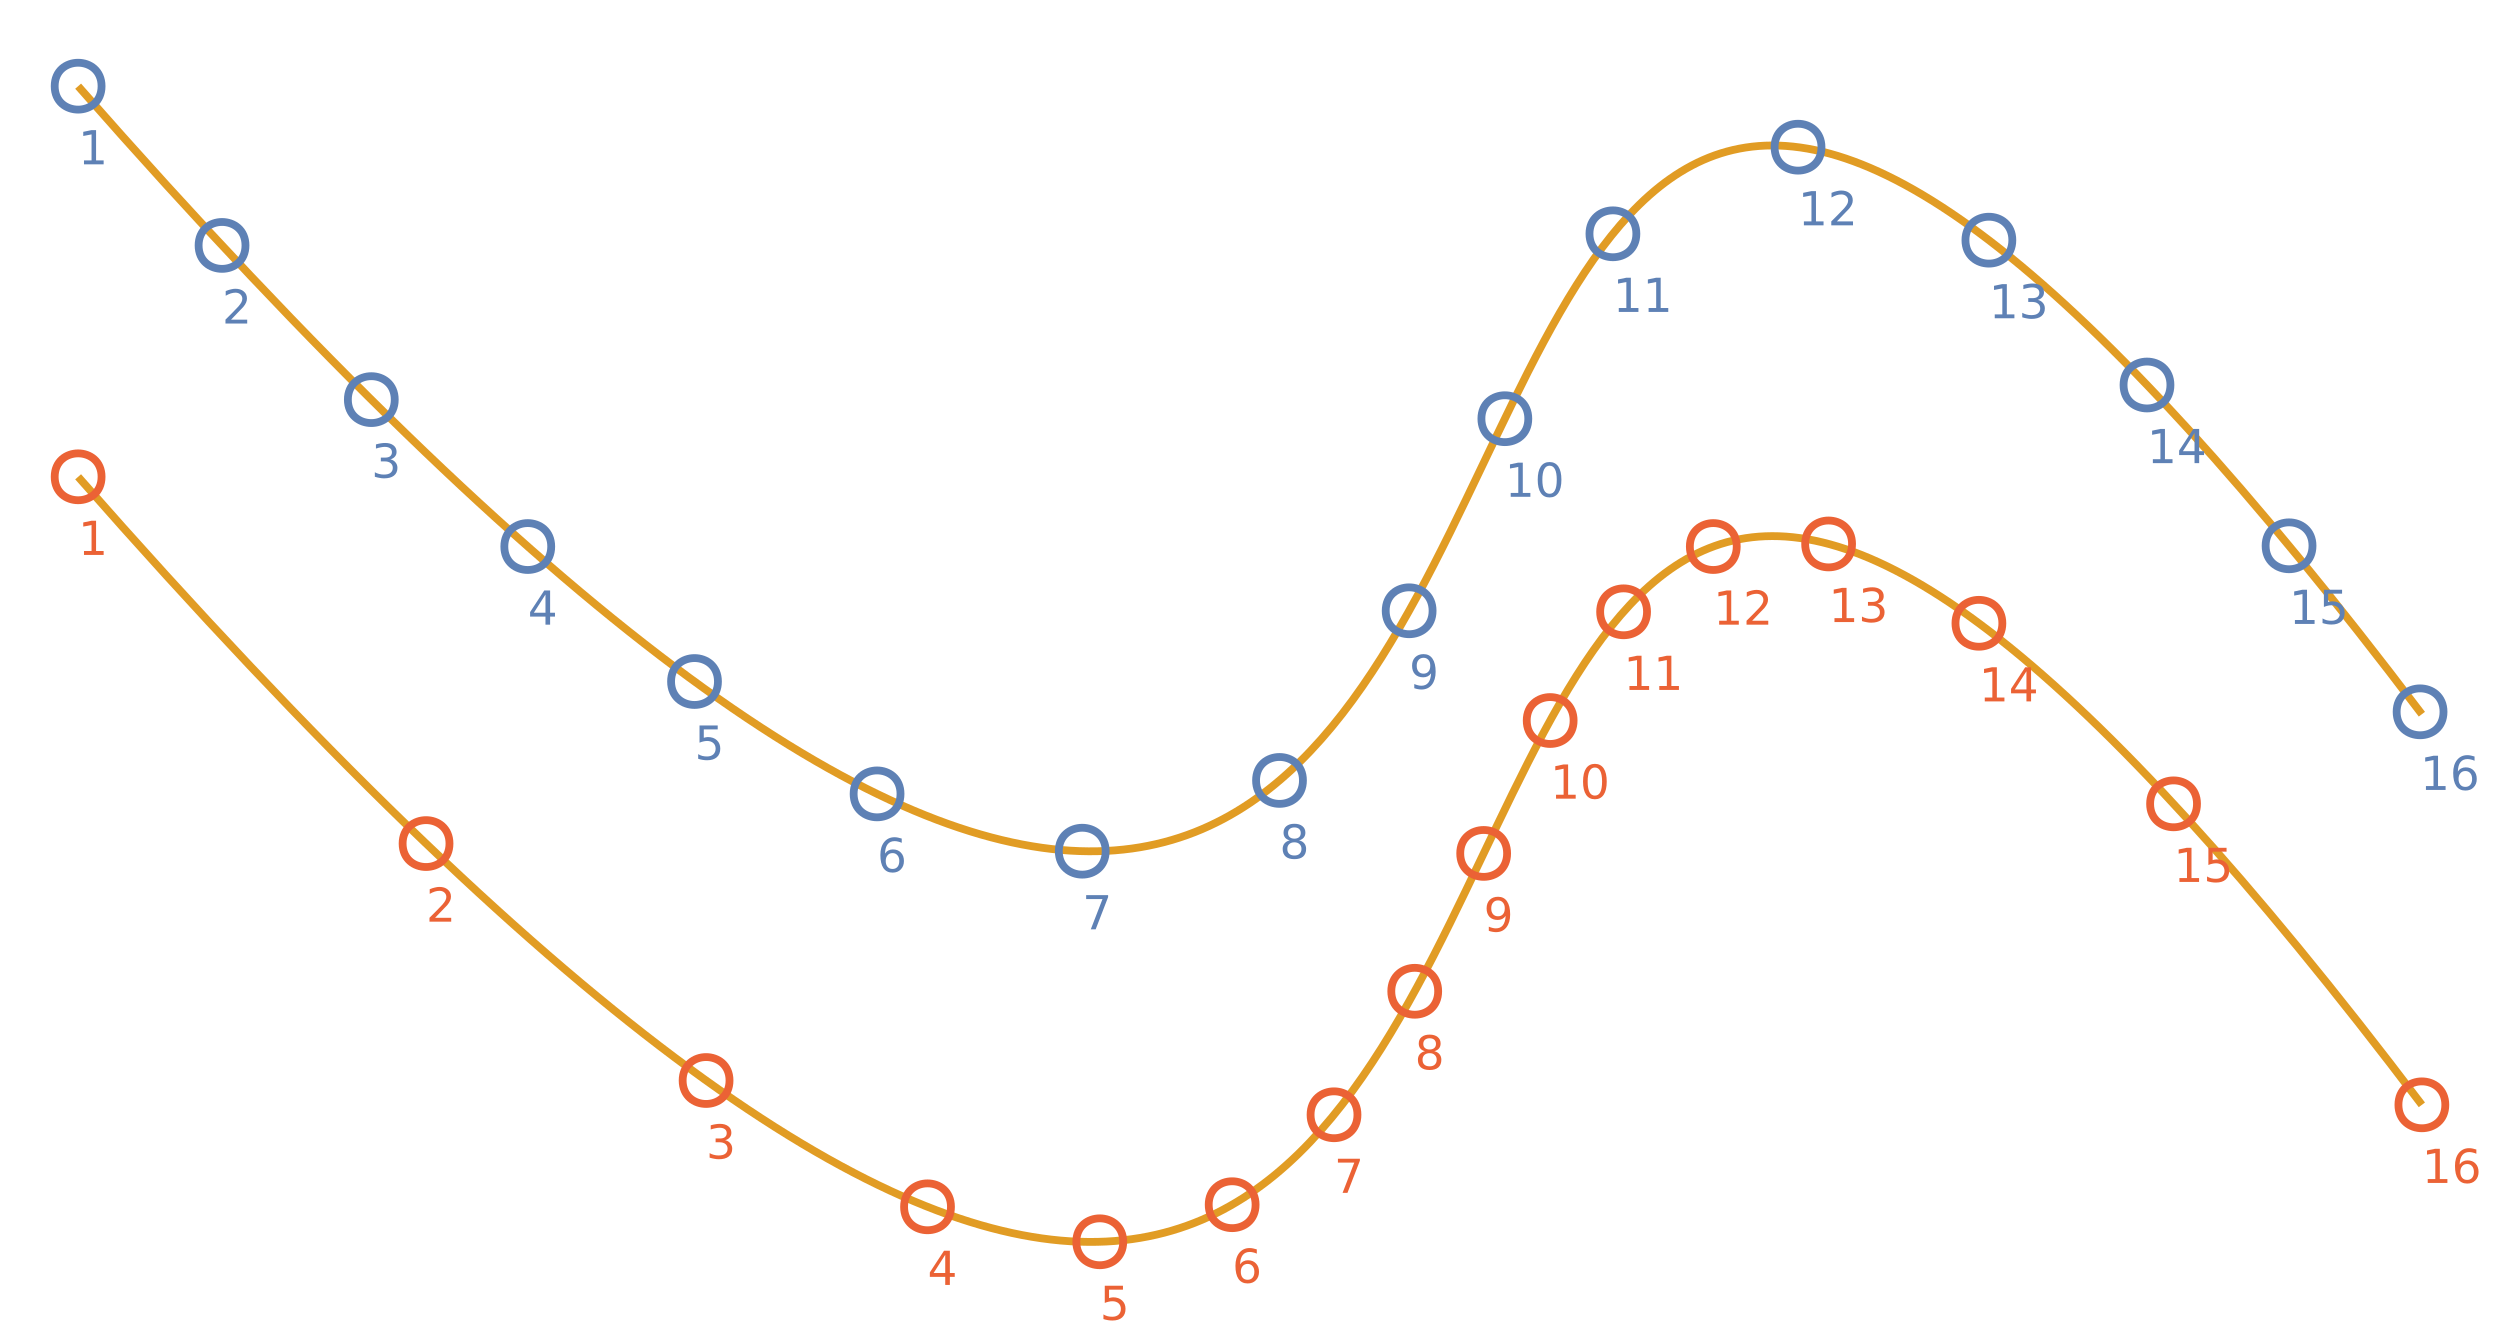
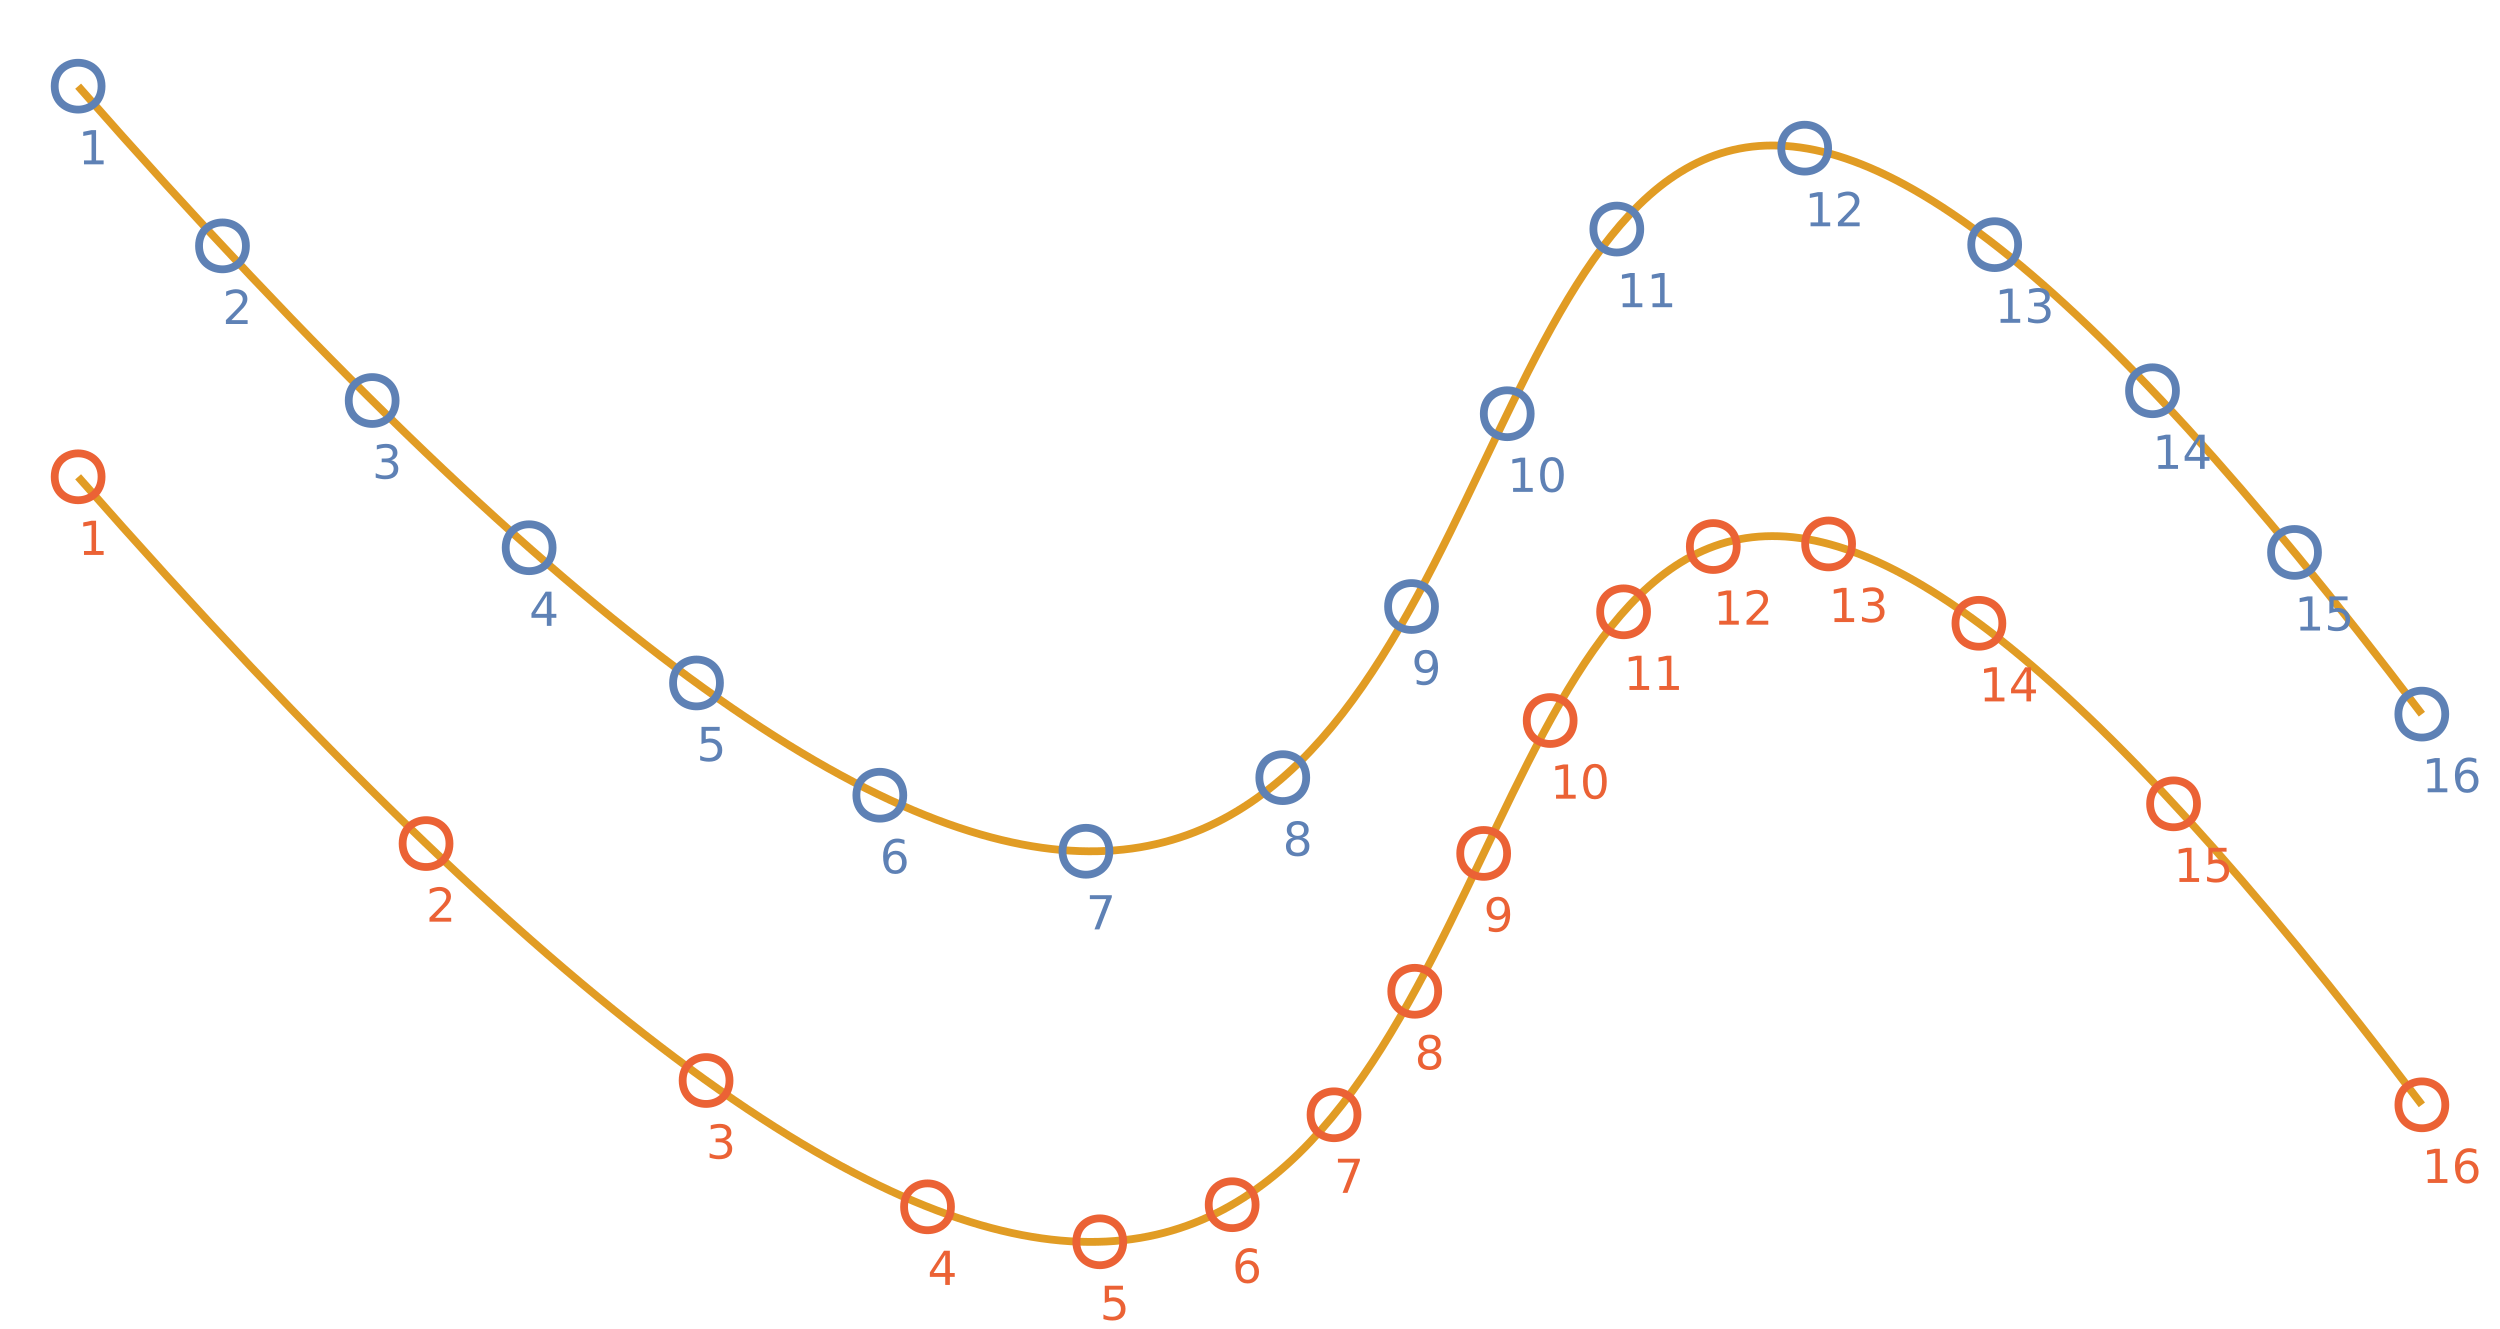
<svg xmlns="http://www.w3.org/2000/svg" xmlns:xlink="http://www.w3.org/1999/xlink" width="320pt" height="170pt" viewBox="0 0 320 170" version="1.1">
  <defs>
    <g>
      <symbol overflow="visible" id="glyph0-0">
        <path style="stroke:none;" d="M 0.297 1.062 L 0.297 -4.234 L 3.297 -4.234 L 3.297 1.062 Z M 0.641 0.734 L 2.969 0.734 L 2.969 -3.891 L 0.641 -3.891 Z M 0.641 0.734 " />
      </symbol>
      <symbol overflow="visible" id="glyph0-1">
        <path style="stroke:none;" d="M 0.75 -0.5 L 1.719 -0.5 L 1.719 -3.828 L 0.656 -3.625 L 0.656 -4.156 L 1.703 -4.375 L 2.297 -4.375 L 2.297 -0.5 L 3.266 -0.5 L 3.266 0 L 0.75 0 Z M 0.75 -0.5 " />
      </symbol>
      <symbol overflow="visible" id="glyph0-2">
        <path style="stroke:none;" d="M 1.156 -0.5 L 3.219 -0.5 L 3.219 0 L 0.438 0 L 0.438 -0.5 C 0.664 -0.727 0.973 -1.035 1.359 -1.422 C 1.742 -1.816 1.988 -2.07 2.094 -2.188 C 2.281 -2.406 2.41 -2.586 2.484 -2.734 C 2.555 -2.879 2.594 -3.023 2.594 -3.172 C 2.594 -3.398 2.508 -3.586 2.344 -3.734 C 2.188 -3.879 1.977 -3.953 1.719 -3.953 C 1.531 -3.953 1.332 -3.922 1.125 -3.859 C 0.926 -3.797 0.707 -3.695 0.469 -3.562 L 0.469 -4.156 C 0.707 -4.258 0.93 -4.332 1.141 -4.375 C 1.348 -4.426 1.535 -4.453 1.703 -4.453 C 2.16 -4.453 2.52 -4.336 2.781 -4.109 C 3.051 -3.891 3.188 -3.586 3.188 -3.203 C 3.188 -3.023 3.148 -2.852 3.078 -2.688 C 3.016 -2.531 2.895 -2.344 2.719 -2.125 C 2.676 -2.07 2.52 -1.91 2.25 -1.641 C 1.988 -1.367 1.625 -0.988 1.156 -0.5 Z M 1.156 -0.5 " />
      </symbol>
      <symbol overflow="visible" id="glyph0-3">
        <path style="stroke:none;" d="M 2.438 -2.359 C 2.719 -2.297 2.938 -2.164 3.094 -1.969 C 3.258 -1.781 3.344 -1.547 3.344 -1.266 C 3.344 -0.836 3.191 -0.504 2.891 -0.266 C 2.598 -0.035 2.176 0.078 1.625 0.078 C 1.438 0.078 1.242 0.055 1.047 0.016 C 0.859 -0.016 0.66 -0.062 0.453 -0.125 L 0.453 -0.703 C 0.617 -0.609 0.801 -0.535 1 -0.484 C 1.195 -0.43 1.398 -0.406 1.609 -0.406 C 1.984 -0.406 2.266 -0.477 2.453 -0.625 C 2.648 -0.781 2.75 -0.992 2.75 -1.266 C 2.75 -1.523 2.656 -1.727 2.469 -1.875 C 2.289 -2.02 2.039 -2.094 1.719 -2.094 L 1.219 -2.094 L 1.219 -2.578 L 1.75 -2.578 C 2.039 -2.578 2.258 -2.633 2.406 -2.75 C 2.562 -2.875 2.641 -3.047 2.641 -3.266 C 2.641 -3.484 2.562 -3.648 2.406 -3.766 C 2.25 -3.891 2.02 -3.953 1.719 -3.953 C 1.562 -3.953 1.391 -3.93 1.203 -3.891 C 1.016 -3.859 0.812 -3.805 0.594 -3.734 L 0.594 -4.266 C 0.812 -4.328 1.02 -4.375 1.219 -4.406 C 1.414 -4.438 1.602 -4.453 1.781 -4.453 C 2.227 -4.453 2.582 -4.348 2.844 -4.141 C 3.102 -3.941 3.234 -3.664 3.234 -3.312 C 3.234 -3.07 3.16 -2.867 3.016 -2.703 C 2.879 -2.535 2.688 -2.422 2.438 -2.359 Z M 2.438 -2.359 " />
      </symbol>
      <symbol overflow="visible" id="glyph0-4">
        <path style="stroke:none;" d="M 2.266 -3.859 L 0.781 -1.531 L 2.266 -1.531 Z M 2.109 -4.375 L 2.859 -4.375 L 2.859 -1.531 L 3.484 -1.531 L 3.484 -1.031 L 2.859 -1.031 L 2.859 0 L 2.266 0 L 2.266 -1.031 L 0.297 -1.031 L 0.297 -1.609 Z M 2.109 -4.375 " />
      </symbol>
      <symbol overflow="visible" id="glyph0-5">
        <path style="stroke:none;" d="M 0.641 -4.375 L 2.969 -4.375 L 2.969 -3.875 L 1.188 -3.875 L 1.188 -2.797 C 1.27 -2.828 1.352 -2.848 1.438 -2.859 C 1.531 -2.879 1.617 -2.891 1.703 -2.891 C 2.191 -2.891 2.578 -2.754 2.859 -2.484 C 3.148 -2.223 3.297 -1.863 3.297 -1.406 C 3.297 -0.938 3.148 -0.57 2.859 -0.312 C 2.566 -0.051 2.148 0.078 1.609 0.078 C 1.43 0.078 1.242 0.062 1.047 0.031 C 0.859 0 0.664 -0.047 0.469 -0.109 L 0.469 -0.703 C 0.645 -0.598 0.828 -0.52 1.016 -0.469 C 1.203 -0.426 1.398 -0.406 1.609 -0.406 C 1.941 -0.406 2.207 -0.492 2.406 -0.672 C 2.602 -0.859 2.703 -1.102 2.703 -1.406 C 2.703 -1.707 2.602 -1.945 2.406 -2.125 C 2.207 -2.301 1.941 -2.391 1.609 -2.391 C 1.441 -2.391 1.281 -2.367 1.125 -2.328 C 0.969 -2.297 0.805 -2.242 0.641 -2.172 Z M 0.641 -4.375 " />
      </symbol>
      <symbol overflow="visible" id="glyph0-6">
        <path style="stroke:none;" d="M 1.984 -2.422 C 1.711 -2.422 1.5 -2.328 1.344 -2.141 C 1.188 -1.961 1.109 -1.719 1.109 -1.406 C 1.109 -1.094 1.188 -0.844 1.344 -0.656 C 1.5 -0.477 1.711 -0.391 1.984 -0.391 C 2.242 -0.391 2.453 -0.477 2.609 -0.656 C 2.766 -0.844 2.844 -1.094 2.844 -1.406 C 2.844 -1.719 2.766 -1.961 2.609 -2.141 C 2.453 -2.328 2.242 -2.422 1.984 -2.422 Z M 3.156 -4.281 L 3.156 -3.734 C 3.008 -3.805 2.859 -3.859 2.703 -3.891 C 2.555 -3.93 2.406 -3.953 2.25 -3.953 C 1.863 -3.953 1.566 -3.82 1.359 -3.562 C 1.148 -3.301 1.035 -2.898 1.016 -2.359 C 1.129 -2.535 1.27 -2.664 1.438 -2.75 C 1.613 -2.844 1.805 -2.891 2.016 -2.891 C 2.453 -2.891 2.797 -2.754 3.047 -2.484 C 3.305 -2.223 3.438 -1.863 3.438 -1.406 C 3.438 -0.957 3.301 -0.598 3.031 -0.328 C 2.77 -0.055 2.422 0.078 1.984 0.078 C 1.473 0.078 1.082 -0.113 0.812 -0.5 C 0.551 -0.883 0.422 -1.445 0.422 -2.188 C 0.422 -2.875 0.582 -3.422 0.906 -3.828 C 1.238 -4.242 1.68 -4.453 2.234 -4.453 C 2.379 -4.453 2.523 -4.438 2.672 -4.406 C 2.828 -4.375 2.988 -4.332 3.156 -4.281 Z M 3.156 -4.281 " />
      </symbol>
      <symbol overflow="visible" id="glyph0-7">
        <path style="stroke:none;" d="M 0.5 -4.375 L 3.312 -4.375 L 3.312 -4.125 L 1.719 0 L 1.094 0 L 2.594 -3.875 L 0.5 -3.875 Z M 0.5 -4.375 " />
      </symbol>
      <symbol overflow="visible" id="glyph0-8">
        <path style="stroke:none;" d="M 1.906 -2.078 C 1.625 -2.078 1.398 -2 1.234 -1.844 C 1.078 -1.695 1 -1.492 1 -1.234 C 1 -0.961 1.078 -0.754 1.234 -0.609 C 1.398 -0.461 1.625 -0.391 1.906 -0.391 C 2.188 -0.391 2.406 -0.461 2.562 -0.609 C 2.727 -0.766 2.812 -0.973 2.812 -1.234 C 2.812 -1.492 2.727 -1.695 2.562 -1.844 C 2.406 -2 2.188 -2.078 1.906 -2.078 Z M 1.312 -2.328 C 1.062 -2.391 0.863 -2.504 0.719 -2.672 C 0.582 -2.848 0.516 -3.062 0.516 -3.312 C 0.516 -3.664 0.633 -3.941 0.875 -4.141 C 1.125 -4.348 1.469 -4.453 1.906 -4.453 C 2.344 -4.453 2.688 -4.348 2.938 -4.141 C 3.188 -3.941 3.312 -3.664 3.312 -3.312 C 3.312 -3.062 3.238 -2.848 3.094 -2.672 C 2.945 -2.504 2.75 -2.391 2.5 -2.328 C 2.789 -2.266 3.016 -2.133 3.172 -1.938 C 3.328 -1.75 3.406 -1.516 3.406 -1.234 C 3.406 -0.805 3.273 -0.477 3.016 -0.25 C 2.754 -0.031 2.383 0.078 1.906 0.078 C 1.426 0.078 1.055 -0.031 0.797 -0.25 C 0.535 -0.477 0.406 -0.805 0.406 -1.234 C 0.406 -1.516 0.484 -1.75 0.641 -1.938 C 0.805 -2.133 1.031 -2.266 1.312 -2.328 Z M 1.094 -3.266 C 1.094 -3.035 1.164 -2.859 1.312 -2.734 C 1.457 -2.609 1.656 -2.547 1.906 -2.547 C 2.156 -2.547 2.352 -2.609 2.5 -2.734 C 2.645 -2.859 2.719 -3.035 2.719 -3.266 C 2.719 -3.492 2.645 -3.672 2.5 -3.797 C 2.352 -3.922 2.156 -3.984 1.906 -3.984 C 1.656 -3.984 1.457 -3.922 1.312 -3.797 C 1.164 -3.672 1.094 -3.492 1.094 -3.266 Z M 1.094 -3.266 " />
      </symbol>
      <symbol overflow="visible" id="glyph0-9">
        <path style="stroke:none;" d="M 0.656 -0.094 L 0.656 -0.625 C 0.801 -0.562 0.953 -0.508 1.109 -0.469 C 1.266 -0.426 1.414 -0.406 1.562 -0.406 C 1.945 -0.406 2.242 -0.535 2.453 -0.797 C 2.66 -1.066 2.781 -1.469 2.812 -2 C 2.695 -1.832 2.551 -1.703 2.375 -1.609 C 2.195 -1.523 2.004 -1.484 1.797 -1.484 C 1.359 -1.484 1.008 -1.613 0.75 -1.875 C 0.5 -2.145 0.375 -2.508 0.375 -2.969 C 0.375 -3.414 0.504 -3.773 0.766 -4.047 C 1.035 -4.316 1.395 -4.453 1.844 -4.453 C 2.344 -4.453 2.723 -4.258 2.984 -3.875 C 3.254 -3.488 3.391 -2.926 3.391 -2.188 C 3.391 -1.5 3.227 -0.945 2.906 -0.531 C 2.582 -0.125 2.141 0.078 1.578 0.078 C 1.43 0.078 1.281 0.062 1.125 0.031 C 0.977 0.008 0.82 -0.031 0.656 -0.094 Z M 1.844 -1.953 C 2.102 -1.953 2.312 -2.039 2.469 -2.219 C 2.625 -2.395 2.703 -2.645 2.703 -2.969 C 2.703 -3.281 2.625 -3.523 2.469 -3.703 C 2.312 -3.891 2.102 -3.984 1.844 -3.984 C 1.57 -3.984 1.359 -3.891 1.203 -3.703 C 1.047 -3.523 0.969 -3.281 0.969 -2.969 C 0.969 -2.645 1.047 -2.395 1.203 -2.219 C 1.359 -2.039 1.57 -1.953 1.844 -1.953 Z M 1.844 -1.953 " />
      </symbol>
      <symbol overflow="visible" id="glyph0-10">
        <path style="stroke:none;" d="M 1.906 -3.984 C 1.602 -3.984 1.375 -3.832 1.219 -3.531 C 1.062 -3.227 0.984 -2.781 0.984 -2.188 C 0.984 -1.582 1.062 -1.129 1.219 -0.828 C 1.375 -0.535 1.602 -0.391 1.906 -0.391 C 2.219 -0.391 2.445 -0.535 2.594 -0.828 C 2.75 -1.129 2.828 -1.582 2.828 -2.188 C 2.828 -2.781 2.75 -3.227 2.594 -3.531 C 2.445 -3.832 2.219 -3.984 1.906 -3.984 Z M 1.906 -4.453 C 2.395 -4.453 2.77 -4.258 3.031 -3.875 C 3.289 -3.488 3.422 -2.926 3.422 -2.188 C 3.422 -1.445 3.289 -0.883 3.031 -0.5 C 2.77 -0.113 2.395 0.078 1.906 0.078 C 1.414 0.078 1.039 -0.113 0.781 -0.5 C 0.52 -0.883 0.391 -1.445 0.391 -2.188 C 0.391 -2.926 0.52 -3.488 0.781 -3.875 C 1.039 -4.258 1.414 -4.453 1.906 -4.453 Z M 1.906 -4.453 " />
      </symbol>
    </g>
  </defs>
  <g id="surface1">
    <path style="fill:none;stroke-width:1;stroke-linecap:butt;stroke-linejoin:miter;stroke:rgb(88.072%,61.104%,14.205%);stroke-opacity:1;stroke-miterlimit:10;" d="M 0 1.031 C 246.41 281.418 121.891 -153.871 300 81.418 " transform="matrix(1,0,0,1,10,10)" />
    <path style="fill:none;stroke-width:1;stroke-linecap:butt;stroke-linejoin:miter;stroke:rgb(36.842%,50.678%,70.98%);stroke-opacity:1;stroke-miterlimit:10;" d="M 3 1.031 C 3 5.031 -3 5.031 -3 1.031 C -3 -2.969 3 -2.969 3 1.031 " transform="matrix(1,0,0,1,10,10)" />
    <g style="fill:rgb(36.842%,50.678%,70.98%);fill-opacity:1;">
      <use xlink:href="#glyph0-1" x="10" y="21.031" />
    </g>
-     <path style="fill:none;stroke-width:1;stroke-linecap:butt;stroke-linejoin:miter;stroke:rgb(36.842%,50.678%,70.98%);stroke-opacity:1;stroke-miterlimit:10;" d="M 21.422 21.414 C 21.422 25.414 15.422 25.414 15.422 21.414 C 15.422 17.414 21.422 17.414 21.422 21.414 " transform="matrix(1,0,0,1,10,10)" />
+     <path style="fill:none;stroke-width:1;stroke-linecap:butt;stroke-linejoin:miter;stroke:rgb(36.842%,50.678%,70.98%);stroke-opacity:1;stroke-miterlimit:10;" d="M 21.477 21.473 C 21.477 25.473 15.477 25.473 15.477 21.473 C 15.477 17.473 21.477 17.473 21.477 21.473 " transform="matrix(1,0,0,1,10,10)" />
    <g style="fill:rgb(36.842%,50.678%,70.98%);fill-opacity:1;">
-       <use xlink:href="#glyph0-2" x="28.422" y="41.414" />
+       <use xlink:href="#glyph0-2" x="28.477" y="41.473" />
    </g>
-     <path style="fill:none;stroke-width:1;stroke-linecap:butt;stroke-linejoin:miter;stroke:rgb(36.842%,50.678%,70.98%);stroke-opacity:1;stroke-miterlimit:10;" d="M 40.527 41.152 C 40.527 45.152 34.527 45.152 34.527 41.152 C 34.527 37.152 40.527 37.152 40.527 41.152 " transform="matrix(1,0,0,1,10,10)" />
+     <path style="fill:none;stroke-width:1;stroke-linecap:butt;stroke-linejoin:miter;stroke:rgb(36.842%,50.678%,70.98%);stroke-opacity:1;stroke-miterlimit:10;" d="M 40.637 41.266 C 40.637 45.266 34.637 45.266 34.637 41.266 C 34.637 37.266 40.637 37.266 40.637 41.266 " transform="matrix(1,0,0,1,10,10)" />
    <g style="fill:rgb(36.842%,50.678%,70.98%);fill-opacity:1;">
-       <use xlink:href="#glyph0-3" x="47.527" y="61.152" />
+       <use xlink:href="#glyph0-3" x="47.637" y="61.266" />
    </g>
-     <path style="fill:none;stroke-width:1;stroke-linecap:butt;stroke-linejoin:miter;stroke:rgb(36.842%,50.678%,70.98%);stroke-opacity:1;stroke-miterlimit:10;" d="M 60.555 59.957 C 60.555 63.957 54.555 63.957 54.555 59.957 C 54.555 55.957 60.555 55.957 60.555 59.957 " transform="matrix(1,0,0,1,10,10)" />
+     <path style="fill:none;stroke-width:1;stroke-linecap:butt;stroke-linejoin:miter;stroke:rgb(36.842%,50.678%,70.98%);stroke-opacity:1;stroke-miterlimit:10;" d="M 60.73 60.109 C 60.73 64.109 54.73 64.109 54.73 60.109 C 54.73 56.109 60.73 56.109 60.73 60.109 " transform="matrix(1,0,0,1,10,10)" />
    <g style="fill:rgb(36.842%,50.678%,70.98%);fill-opacity:1;">
-       <use xlink:href="#glyph0-4" x="67.555" y="79.957" />
+       <use xlink:href="#glyph0-4" x="67.73" y="80.109" />
    </g>
-     <path style="fill:none;stroke-width:1;stroke-linecap:butt;stroke-linejoin:miter;stroke:rgb(36.842%,50.678%,70.98%);stroke-opacity:1;stroke-miterlimit:10;" d="M 81.898 77.234 C 81.898 81.234 75.898 81.234 75.898 77.234 C 75.898 73.234 81.898 73.234 81.898 77.234 " transform="matrix(1,0,0,1,10,10)" />
+     <path style="fill:none;stroke-width:1;stroke-linecap:butt;stroke-linejoin:miter;stroke:rgb(36.842%,50.678%,70.98%);stroke-opacity:1;stroke-miterlimit:10;" d="M 82.152 77.418 C 82.152 81.418 76.152 81.418 76.152 77.418 C 76.152 73.418 82.152 73.418 82.152 77.418 " transform="matrix(1,0,0,1,10,10)" />
    <g style="fill:rgb(36.842%,50.678%,70.98%);fill-opacity:1;">
-       <use xlink:href="#glyph0-5" x="88.898" y="97.234" />
+       <use xlink:href="#glyph0-5" x="89.152" y="97.418" />
    </g>
-     <path style="fill:none;stroke-width:1;stroke-linecap:butt;stroke-linejoin:miter;stroke:rgb(36.842%,50.678%,70.98%);stroke-opacity:1;stroke-miterlimit:10;" d="M 105.266 91.617 C 105.266 95.617 99.266 95.617 99.266 91.617 C 99.266 87.617 105.266 87.617 105.266 91.617 " transform="matrix(1,0,0,1,10,10)" />
+     <path style="fill:none;stroke-width:1;stroke-linecap:butt;stroke-linejoin:miter;stroke:rgb(36.842%,50.678%,70.98%);stroke-opacity:1;stroke-miterlimit:10;" d="M 105.617 91.789 C 105.617 95.789 99.617 95.789 99.617 91.789 C 99.617 87.789 105.617 87.789 105.617 91.789 " transform="matrix(1,0,0,1,10,10)" />
    <g style="fill:rgb(36.842%,50.678%,70.98%);fill-opacity:1;">
-       <use xlink:href="#glyph0-6" x="112.266" y="111.617" />
+       <use xlink:href="#glyph0-6" x="112.617" y="111.789" />
    </g>
-     <path style="fill:none;stroke-width:1;stroke-linecap:butt;stroke-linejoin:miter;stroke:rgb(36.842%,50.678%,70.98%);stroke-opacity:1;stroke-miterlimit:10;" d="M 131.527 98.953 C 131.527 102.953 125.527 102.953 125.527 98.953 C 125.527 94.953 131.527 94.953 131.527 98.953 " transform="matrix(1,0,0,1,10,10)" />
+     <path style="fill:none;stroke-width:1;stroke-linecap:butt;stroke-linejoin:miter;stroke:rgb(36.842%,50.678%,70.98%);stroke-opacity:1;stroke-miterlimit:10;" d="M 132 98.961 C 132 102.961 126 102.961 126 98.961 C 126 94.961 132 94.961 132 98.961 " transform="matrix(1,0,0,1,10,10)" />
    <g style="fill:rgb(36.842%,50.678%,70.98%);fill-opacity:1;">
-       <use xlink:href="#glyph0-7" x="138.527" y="118.953" />
+       <use xlink:href="#glyph0-7" x="139" y="118.961" />
    </g>
-     <path style="fill:none;stroke-width:1;stroke-linecap:butt;stroke-linejoin:miter;stroke:rgb(36.842%,50.678%,70.98%);stroke-opacity:1;stroke-miterlimit:10;" d="M 156.777 89.895 C 156.777 93.895 150.777 93.895 150.777 89.895 C 150.777 85.895 156.777 85.895 156.777 89.895 " transform="matrix(1,0,0,1,10,10)" />
+     <path style="fill:none;stroke-width:1;stroke-linecap:butt;stroke-linejoin:miter;stroke:rgb(36.842%,50.678%,70.98%);stroke-opacity:1;stroke-miterlimit:10;" d="M 157.195 89.539 C 157.195 93.539 151.195 93.539 151.195 89.539 C 151.195 85.539 157.195 85.539 157.195 89.539 " transform="matrix(1,0,0,1,10,10)" />
    <g style="fill:rgb(36.842%,50.678%,70.98%);fill-opacity:1;">
-       <use xlink:href="#glyph0-8" x="163.777" y="109.895" />
+       <use xlink:href="#glyph0-8" x="164.195" y="109.539" />
    </g>
-     <path style="fill:none;stroke-width:1;stroke-linecap:butt;stroke-linejoin:miter;stroke:rgb(36.842%,50.678%,70.98%);stroke-opacity:1;stroke-miterlimit:10;" d="M 173.371 68.18 C 173.371 72.18 167.371 72.18 167.371 68.18 C 167.371 64.18 173.371 64.18 173.371 68.18 " transform="matrix(1,0,0,1,10,10)" />
+     <path style="fill:none;stroke-width:1;stroke-linecap:butt;stroke-linejoin:miter;stroke:rgb(36.842%,50.678%,70.98%);stroke-opacity:1;stroke-miterlimit:10;" d="M 173.676 67.633 C 173.676 71.633 167.676 71.633 167.676 67.633 C 167.676 63.633 173.676 63.633 173.676 67.633 " transform="matrix(1,0,0,1,10,10)" />
    <g style="fill:rgb(36.842%,50.678%,70.98%);fill-opacity:1;">
-       <use xlink:href="#glyph0-9" x="180.371" y="88.18" />
+       <use xlink:href="#glyph0-9" x="180.676" y="87.633" />
    </g>
-     <path style="fill:none;stroke-width:1;stroke-linecap:butt;stroke-linejoin:miter;stroke:rgb(36.842%,50.678%,70.98%);stroke-opacity:1;stroke-miterlimit:10;" d="M 185.621 43.594 C 185.621 47.594 179.621 47.594 179.621 43.594 C 179.621 39.594 185.621 39.594 185.621 43.594 " transform="matrix(1,0,0,1,10,10)" />
+     <path style="fill:none;stroke-width:1;stroke-linecap:butt;stroke-linejoin:miter;stroke:rgb(36.842%,50.678%,70.98%);stroke-opacity:1;stroke-miterlimit:10;" d="M 185.926 42.957 C 185.926 46.957 179.926 46.957 179.926 42.957 C 179.926 38.957 185.926 38.957 185.926 42.957 " transform="matrix(1,0,0,1,10,10)" />
    <g style="fill:rgb(36.842%,50.678%,70.98%);fill-opacity:1;">
-       <use xlink:href="#glyph0-1" x="192.621" y="63.594" />
-       <use xlink:href="#glyph0-10" x="196.438" y="63.594" />
+       <use xlink:href="#glyph0-1" x="192.926" y="62.957" />
+       <use xlink:href="#glyph0-10" x="196.743" y="62.957" />
    </g>
-     <path style="fill:none;stroke-width:1;stroke-linecap:butt;stroke-linejoin:miter;stroke:rgb(36.842%,50.678%,70.98%);stroke-opacity:1;stroke-miterlimit:10;" d="M 199.453 19.926 C 199.453 23.926 193.453 23.926 193.453 19.926 C 193.453 15.926 199.453 15.926 199.453 19.926 " transform="matrix(1,0,0,1,10,10)" />
+     <path style="fill:none;stroke-width:1;stroke-linecap:butt;stroke-linejoin:miter;stroke:rgb(36.842%,50.678%,70.98%);stroke-opacity:1;stroke-miterlimit:10;" d="M 199.953 19.32 C 199.953 23.32 193.953 23.32 193.953 19.32 C 193.953 15.32 199.953 15.32 199.953 19.32 " transform="matrix(1,0,0,1,10,10)" />
    <g style="fill:rgb(36.842%,50.678%,70.98%);fill-opacity:1;">
-       <use xlink:href="#glyph0-1" x="206.453" y="39.926" />
-       <use xlink:href="#glyph0-1" x="210.271" y="39.926" />
+       <use xlink:href="#glyph0-1" x="206.953" y="39.32" />
+       <use xlink:href="#glyph0-1" x="210.771" y="39.32" />
    </g>
-     <path style="fill:none;stroke-width:1;stroke-linecap:butt;stroke-linejoin:miter;stroke:rgb(36.842%,50.678%,70.98%);stroke-opacity:1;stroke-miterlimit:10;" d="M 223.148 8.84 C 223.148 12.84 217.148 12.84 217.148 8.84 C 217.148 4.84 223.148 4.84 223.148 8.84 " transform="matrix(1,0,0,1,10,10)" />
+     <path style="fill:none;stroke-width:1;stroke-linecap:butt;stroke-linejoin:miter;stroke:rgb(36.842%,50.678%,70.98%);stroke-opacity:1;stroke-miterlimit:10;" d="M 224 8.965 C 224 12.965 218 12.965 218 8.965 C 218 4.965 224 4.965 224 8.965 " transform="matrix(1,0,0,1,10,10)" />
    <g style="fill:rgb(36.842%,50.678%,70.98%);fill-opacity:1;">
-       <use xlink:href="#glyph0-1" x="230.148" y="28.84" />
-       <use xlink:href="#glyph0-2" x="233.966" y="28.84" />
+       <use xlink:href="#glyph0-1" x="231" y="28.965" />
+       <use xlink:href="#glyph0-2" x="234.817" y="28.965" />
    </g>
-     <path style="fill:none;stroke-width:1;stroke-linecap:butt;stroke-linejoin:miter;stroke:rgb(36.842%,50.678%,70.98%);stroke-opacity:1;stroke-miterlimit:10;" d="M 247.578 20.742 C 247.578 24.742 241.578 24.742 241.578 20.742 C 241.578 16.742 247.578 16.742 247.578 20.742 " transform="matrix(1,0,0,1,10,10)" />
+     <path style="fill:none;stroke-width:1;stroke-linecap:butt;stroke-linejoin:miter;stroke:rgb(36.842%,50.678%,70.98%);stroke-opacity:1;stroke-miterlimit:10;" d="M 248.32 21.316 C 248.32 25.316 242.32 25.316 242.32 21.316 C 242.32 17.316 248.32 17.316 248.32 21.316 " transform="matrix(1,0,0,1,10,10)" />
    <g style="fill:rgb(36.842%,50.678%,70.98%);fill-opacity:1;">
-       <use xlink:href="#glyph0-1" x="254.578" y="40.742" />
-       <use xlink:href="#glyph0-3" x="258.396" y="40.742" />
+       <use xlink:href="#glyph0-1" x="255.32" y="41.316" />
+       <use xlink:href="#glyph0-3" x="259.138" y="41.316" />
    </g>
-     <path style="fill:none;stroke-width:1;stroke-linecap:butt;stroke-linejoin:miter;stroke:rgb(36.842%,50.678%,70.98%);stroke-opacity:1;stroke-miterlimit:10;" d="M 267.816 39.281 C 267.816 43.281 261.816 43.281 261.816 39.281 C 261.816 35.281 267.816 35.281 267.816 39.281 " transform="matrix(1,0,0,1,10,10)" />
+     <path style="fill:none;stroke-width:1;stroke-linecap:butt;stroke-linejoin:miter;stroke:rgb(36.842%,50.678%,70.98%);stroke-opacity:1;stroke-miterlimit:10;" d="M 268.52 40.016 C 268.52 44.016 262.52 44.016 262.52 40.016 C 262.52 36.016 268.52 36.016 268.52 40.016 " transform="matrix(1,0,0,1,10,10)" />
    <g style="fill:rgb(36.842%,50.678%,70.98%);fill-opacity:1;">
-       <use xlink:href="#glyph0-1" x="274.816" y="59.281" />
-       <use xlink:href="#glyph0-4" x="278.634" y="59.281" />
+       <use xlink:href="#glyph0-1" x="275.52" y="60.016" />
+       <use xlink:href="#glyph0-4" x="279.337" y="60.016" />
    </g>
-     <path style="fill:none;stroke-width:1;stroke-linecap:butt;stroke-linejoin:miter;stroke:rgb(36.842%,50.678%,70.98%);stroke-opacity:1;stroke-miterlimit:10;" d="M 286 59.863 C 286 63.863 280 63.863 280 59.863 C 280 55.863 286 55.863 286 59.863 " transform="matrix(1,0,0,1,10,10)" />
+     <path style="fill:none;stroke-width:1;stroke-linecap:butt;stroke-linejoin:miter;stroke:rgb(36.842%,50.678%,70.98%);stroke-opacity:1;stroke-miterlimit:10;" d="M 286.699 60.711 C 286.699 64.711 280.699 64.711 280.699 60.711 C 280.699 56.711 286.699 56.711 286.699 60.711 " transform="matrix(1,0,0,1,10,10)" />
    <g style="fill:rgb(36.842%,50.678%,70.98%);fill-opacity:1;">
-       <use xlink:href="#glyph0-1" x="293" y="79.863" />
-       <use xlink:href="#glyph0-5" x="296.817" y="79.863" />
+       <use xlink:href="#glyph0-1" x="293.699" y="80.711" />
+       <use xlink:href="#glyph0-5" x="297.517" y="80.711" />
    </g>
-     <path style="fill:none;stroke-width:1;stroke-linecap:butt;stroke-linejoin:miter;stroke:rgb(36.842%,50.678%,70.98%);stroke-opacity:1;stroke-miterlimit:10;" d="M 302.77 81.113 C 302.77 85.113 296.77 85.113 296.77 81.113 C 296.77 77.113 302.77 77.113 302.77 81.113 " transform="matrix(1,0,0,1,10,10)" />
+     <path style="fill:none;stroke-width:1;stroke-linecap:butt;stroke-linejoin:miter;stroke:rgb(36.842%,50.678%,70.98%);stroke-opacity:1;stroke-miterlimit:10;" d="M 302.992 81.406 C 302.992 85.406 296.992 85.406 296.992 81.406 C 296.992 77.406 302.992 77.406 302.992 81.406 " transform="matrix(1,0,0,1,10,10)" />
    <g style="fill:rgb(36.842%,50.678%,70.98%);fill-opacity:1;">
-       <use xlink:href="#glyph0-1" x="309.77" y="101.113" />
-       <use xlink:href="#glyph0-6" x="313.587" y="101.113" />
+       <use xlink:href="#glyph0-1" x="309.992" y="101.406" />
+       <use xlink:href="#glyph0-6" x="313.81" y="101.406" />
    </g>
    <path style="fill:none;stroke-width:1;stroke-linecap:butt;stroke-linejoin:miter;stroke:rgb(88.072%,61.104%,14.205%);stroke-opacity:1;stroke-miterlimit:10;" d="M 0 1.031 C 246.41 281.418 121.891 -153.871 300 81.418 " transform="matrix(1,0,0,1,10,60)" />
    <path style="fill:none;stroke-width:1;stroke-linecap:butt;stroke-linejoin:miter;stroke:rgb(92.253%,38.563%,20.918%);stroke-opacity:1;stroke-miterlimit:10;" d="M 3 1.031 C 3 5.031 -3 5.031 -3 1.031 C -3 -2.969 3 -2.969 3 1.031 " transform="matrix(1,0,0,1,10,60)" />
    <g style="fill:rgb(92.253%,38.563%,20.918%);fill-opacity:1;">
      <use xlink:href="#glyph0-1" x="10" y="71.031" />
    </g>
    <path style="fill:none;stroke-width:1;stroke-linecap:butt;stroke-linejoin:miter;stroke:rgb(92.253%,38.563%,20.918%);stroke-opacity:1;stroke-miterlimit:10;" d="M 47.535 47.977 C 47.535 51.977 41.535 51.977 41.535 47.977 C 41.535 43.977 47.535 43.977 47.535 47.977 " transform="matrix(1,0,0,1,10,60)" />
    <g style="fill:rgb(92.253%,38.563%,20.918%);fill-opacity:1;">
      <use xlink:href="#glyph0-2" x="54.535" y="117.977" />
    </g>
    <path style="fill:none;stroke-width:1;stroke-linecap:butt;stroke-linejoin:miter;stroke:rgb(92.253%,38.563%,20.918%);stroke-opacity:1;stroke-miterlimit:10;" d="M 83.379 78.305 C 83.379 82.305 77.379 82.305 77.379 78.305 C 77.379 74.305 83.379 74.305 83.379 78.305 " transform="matrix(1,0,0,1,10,60)" />
    <g style="fill:rgb(92.253%,38.563%,20.918%);fill-opacity:1;">
      <use xlink:href="#glyph0-3" x="90.379" y="148.305" />
    </g>
    <path style="fill:none;stroke-width:1;stroke-linecap:butt;stroke-linejoin:miter;stroke:rgb(92.253%,38.563%,20.918%);stroke-opacity:1;stroke-miterlimit:10;" d="M 111.723 94.473 C 111.723 98.473 105.723 98.473 105.723 94.473 C 105.723 90.473 111.723 90.473 111.723 94.473 " transform="matrix(1,0,0,1,10,60)" />
    <g style="fill:rgb(92.253%,38.563%,20.918%);fill-opacity:1;">
      <use xlink:href="#glyph0-4" x="118.723" y="164.473" />
    </g>
    <path style="fill:none;stroke-width:1;stroke-linecap:butt;stroke-linejoin:miter;stroke:rgb(92.253%,38.563%,20.918%);stroke-opacity:1;stroke-miterlimit:10;" d="M 133.77 98.949 C 133.77 102.949 127.77 102.949 127.77 98.949 C 127.77 94.949 133.77 94.949 133.77 98.949 " transform="matrix(1,0,0,1,10,60)" />
    <g style="fill:rgb(92.253%,38.563%,20.918%);fill-opacity:1;">
      <use xlink:href="#glyph0-5" x="140.77" y="168.949" />
    </g>
    <path style="fill:none;stroke-width:1;stroke-linecap:butt;stroke-linejoin:miter;stroke:rgb(92.253%,38.563%,20.918%);stroke-opacity:1;stroke-miterlimit:10;" d="M 150.715 94.203 C 150.715 98.203 144.715 98.203 144.715 94.203 C 144.715 90.203 150.715 90.203 150.715 94.203 " transform="matrix(1,0,0,1,10,60)" />
    <g style="fill:rgb(92.253%,38.563%,20.918%);fill-opacity:1;">
      <use xlink:href="#glyph0-6" x="157.715" y="164.203" />
    </g>
    <path style="fill:none;stroke-width:1;stroke-linecap:butt;stroke-linejoin:miter;stroke:rgb(92.253%,38.563%,20.918%);stroke-opacity:1;stroke-miterlimit:10;" d="M 163.754 82.691 C 163.754 86.691 157.754 86.691 157.754 82.691 C 157.754 78.691 163.754 78.691 163.754 82.691 " transform="matrix(1,0,0,1,10,60)" />
    <g style="fill:rgb(92.253%,38.563%,20.918%);fill-opacity:1;">
      <use xlink:href="#glyph0-7" x="170.754" y="152.691" />
    </g>
    <path style="fill:none;stroke-width:1;stroke-linecap:butt;stroke-linejoin:miter;stroke:rgb(92.253%,38.563%,20.918%);stroke-opacity:1;stroke-miterlimit:10;" d="M 174.086 66.883 C 174.086 70.883 168.086 70.883 168.086 66.883 C 168.086 62.883 174.086 62.883 174.086 66.883 " transform="matrix(1,0,0,1,10,60)" />
    <g style="fill:rgb(92.253%,38.563%,20.918%);fill-opacity:1;">
      <use xlink:href="#glyph0-8" x="181.086" y="136.883" />
    </g>
    <path style="fill:none;stroke-width:1;stroke-linecap:butt;stroke-linejoin:miter;stroke:rgb(92.253%,38.563%,20.918%);stroke-opacity:1;stroke-miterlimit:10;" d="M 182.91 49.238 C 182.91 53.238 176.91 53.238 176.91 49.238 C 176.91 45.238 182.91 45.238 182.91 49.238 " transform="matrix(1,0,0,1,10,60)" />
    <g style="fill:rgb(92.253%,38.563%,20.918%);fill-opacity:1;">
      <use xlink:href="#glyph0-9" x="189.91" y="119.238" />
    </g>
    <path style="fill:none;stroke-width:1;stroke-linecap:butt;stroke-linejoin:miter;stroke:rgb(92.253%,38.563%,20.918%);stroke-opacity:1;stroke-miterlimit:10;" d="M 191.422 32.227 C 191.422 36.227 185.422 36.227 185.422 32.227 C 185.422 28.227 191.422 28.227 191.422 32.227 " transform="matrix(1,0,0,1,10,60)" />
    <g style="fill:rgb(92.253%,38.563%,20.918%);fill-opacity:1;">
      <use xlink:href="#glyph0-1" x="198.422" y="102.227" />
      <use xlink:href="#glyph0-10" x="202.239" y="102.227" />
    </g>
    <path style="fill:none;stroke-width:1;stroke-linecap:butt;stroke-linejoin:miter;stroke:rgb(92.253%,38.563%,20.918%);stroke-opacity:1;stroke-miterlimit:10;" d="M 200.82 18.312 C 200.82 22.312 194.82 22.312 194.82 18.312 C 194.82 14.312 200.82 14.312 200.82 18.312 " transform="matrix(1,0,0,1,10,60)" />
    <g style="fill:rgb(92.253%,38.563%,20.918%);fill-opacity:1;">
      <use xlink:href="#glyph0-1" x="207.82" y="88.312" />
      <use xlink:href="#glyph0-1" x="211.638" y="88.312" />
    </g>
    <path style="fill:none;stroke-width:1;stroke-linecap:butt;stroke-linejoin:miter;stroke:rgb(92.253%,38.563%,20.918%);stroke-opacity:1;stroke-miterlimit:10;" d="M 212.301 9.957 C 212.301 13.957 206.301 13.957 206.301 9.957 C 206.301 5.957 212.301 5.957 212.301 9.957 " transform="matrix(1,0,0,1,10,60)" />
    <g style="fill:rgb(92.253%,38.563%,20.918%);fill-opacity:1;">
      <use xlink:href="#glyph0-1" x="219.301" y="79.957" />
      <use xlink:href="#glyph0-2" x="223.118" y="79.957" />
    </g>
    <path style="fill:none;stroke-width:1;stroke-linecap:butt;stroke-linejoin:miter;stroke:rgb(92.253%,38.563%,20.918%);stroke-opacity:1;stroke-miterlimit:10;" d="M 227.062 9.625 C 227.062 13.625 221.062 13.625 221.062 9.625 C 221.062 5.625 227.062 5.625 227.062 9.625 " transform="matrix(1,0,0,1,10,60)" />
    <g style="fill:rgb(92.253%,38.563%,20.918%);fill-opacity:1;">
      <use xlink:href="#glyph0-1" x="234.062" y="79.625" />
      <use xlink:href="#glyph0-3" x="237.88" y="79.625" />
    </g>
    <path style="fill:none;stroke-width:1;stroke-linecap:butt;stroke-linejoin:miter;stroke:rgb(92.253%,38.563%,20.918%);stroke-opacity:1;stroke-miterlimit:10;" d="M 246.301 19.781 C 246.301 23.781 240.301 23.781 240.301 19.781 C 240.301 15.781 246.301 15.781 246.301 19.781 " transform="matrix(1,0,0,1,10,60)" />
    <g style="fill:rgb(92.253%,38.563%,20.918%);fill-opacity:1;">
      <use xlink:href="#glyph0-1" x="253.301" y="89.781" />
      <use xlink:href="#glyph0-4" x="257.118" y="89.781" />
    </g>
    <path style="fill:none;stroke-width:1;stroke-linecap:butt;stroke-linejoin:miter;stroke:rgb(92.253%,38.563%,20.918%);stroke-opacity:1;stroke-miterlimit:10;" d="M 271.215 42.891 C 271.215 46.891 265.215 46.891 265.215 42.891 C 265.215 38.891 271.215 38.891 271.215 42.891 " transform="matrix(1,0,0,1,10,60)" />
    <g style="fill:rgb(92.253%,38.563%,20.918%);fill-opacity:1;">
      <use xlink:href="#glyph0-1" x="278.215" y="112.891" />
      <use xlink:href="#glyph0-5" x="282.032" y="112.891" />
    </g>
    <path style="fill:none;stroke-width:1;stroke-linecap:butt;stroke-linejoin:miter;stroke:rgb(92.253%,38.563%,20.918%);stroke-opacity:1;stroke-miterlimit:10;" d="M 303 81.418 C 303 85.418 297 85.418 297 81.418 C 297 77.418 303 77.418 303 81.418 " transform="matrix(1,0,0,1,10,60)" />
    <g style="fill:rgb(92.253%,38.563%,20.918%);fill-opacity:1;">
      <use xlink:href="#glyph0-1" x="310" y="151.418" />
      <use xlink:href="#glyph0-6" x="313.817" y="151.418" />
    </g>
  </g>
</svg>
